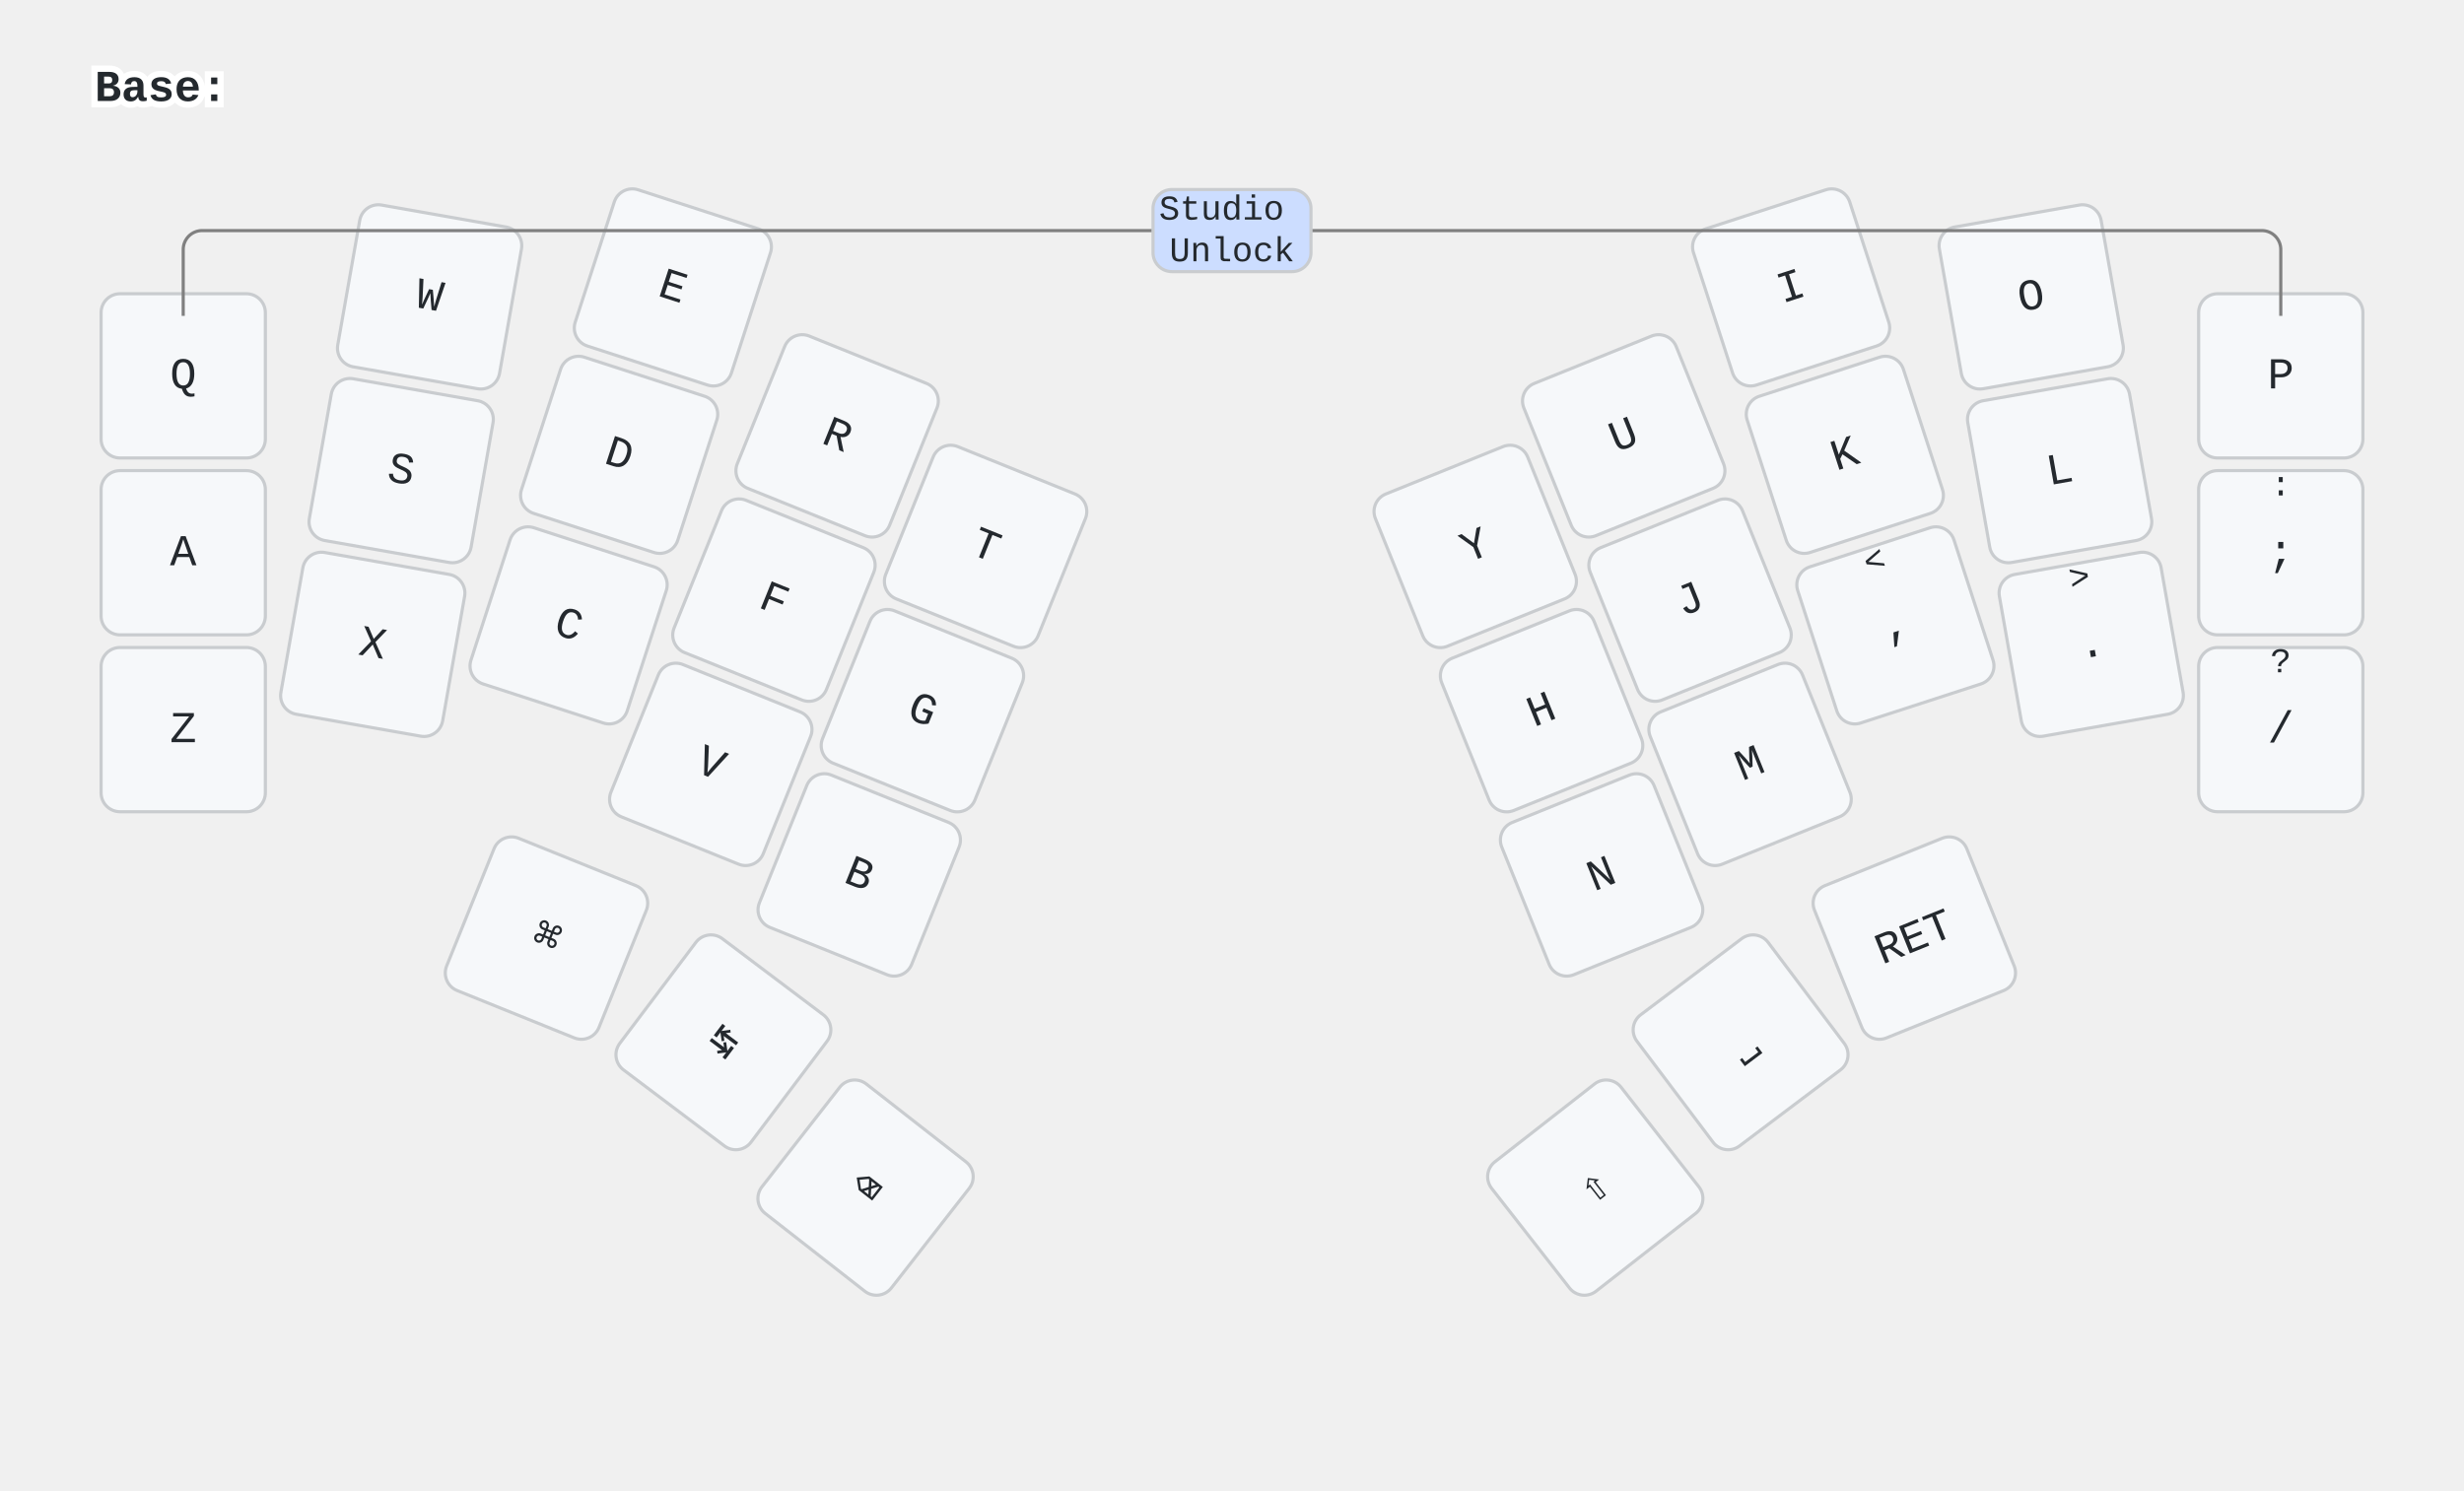
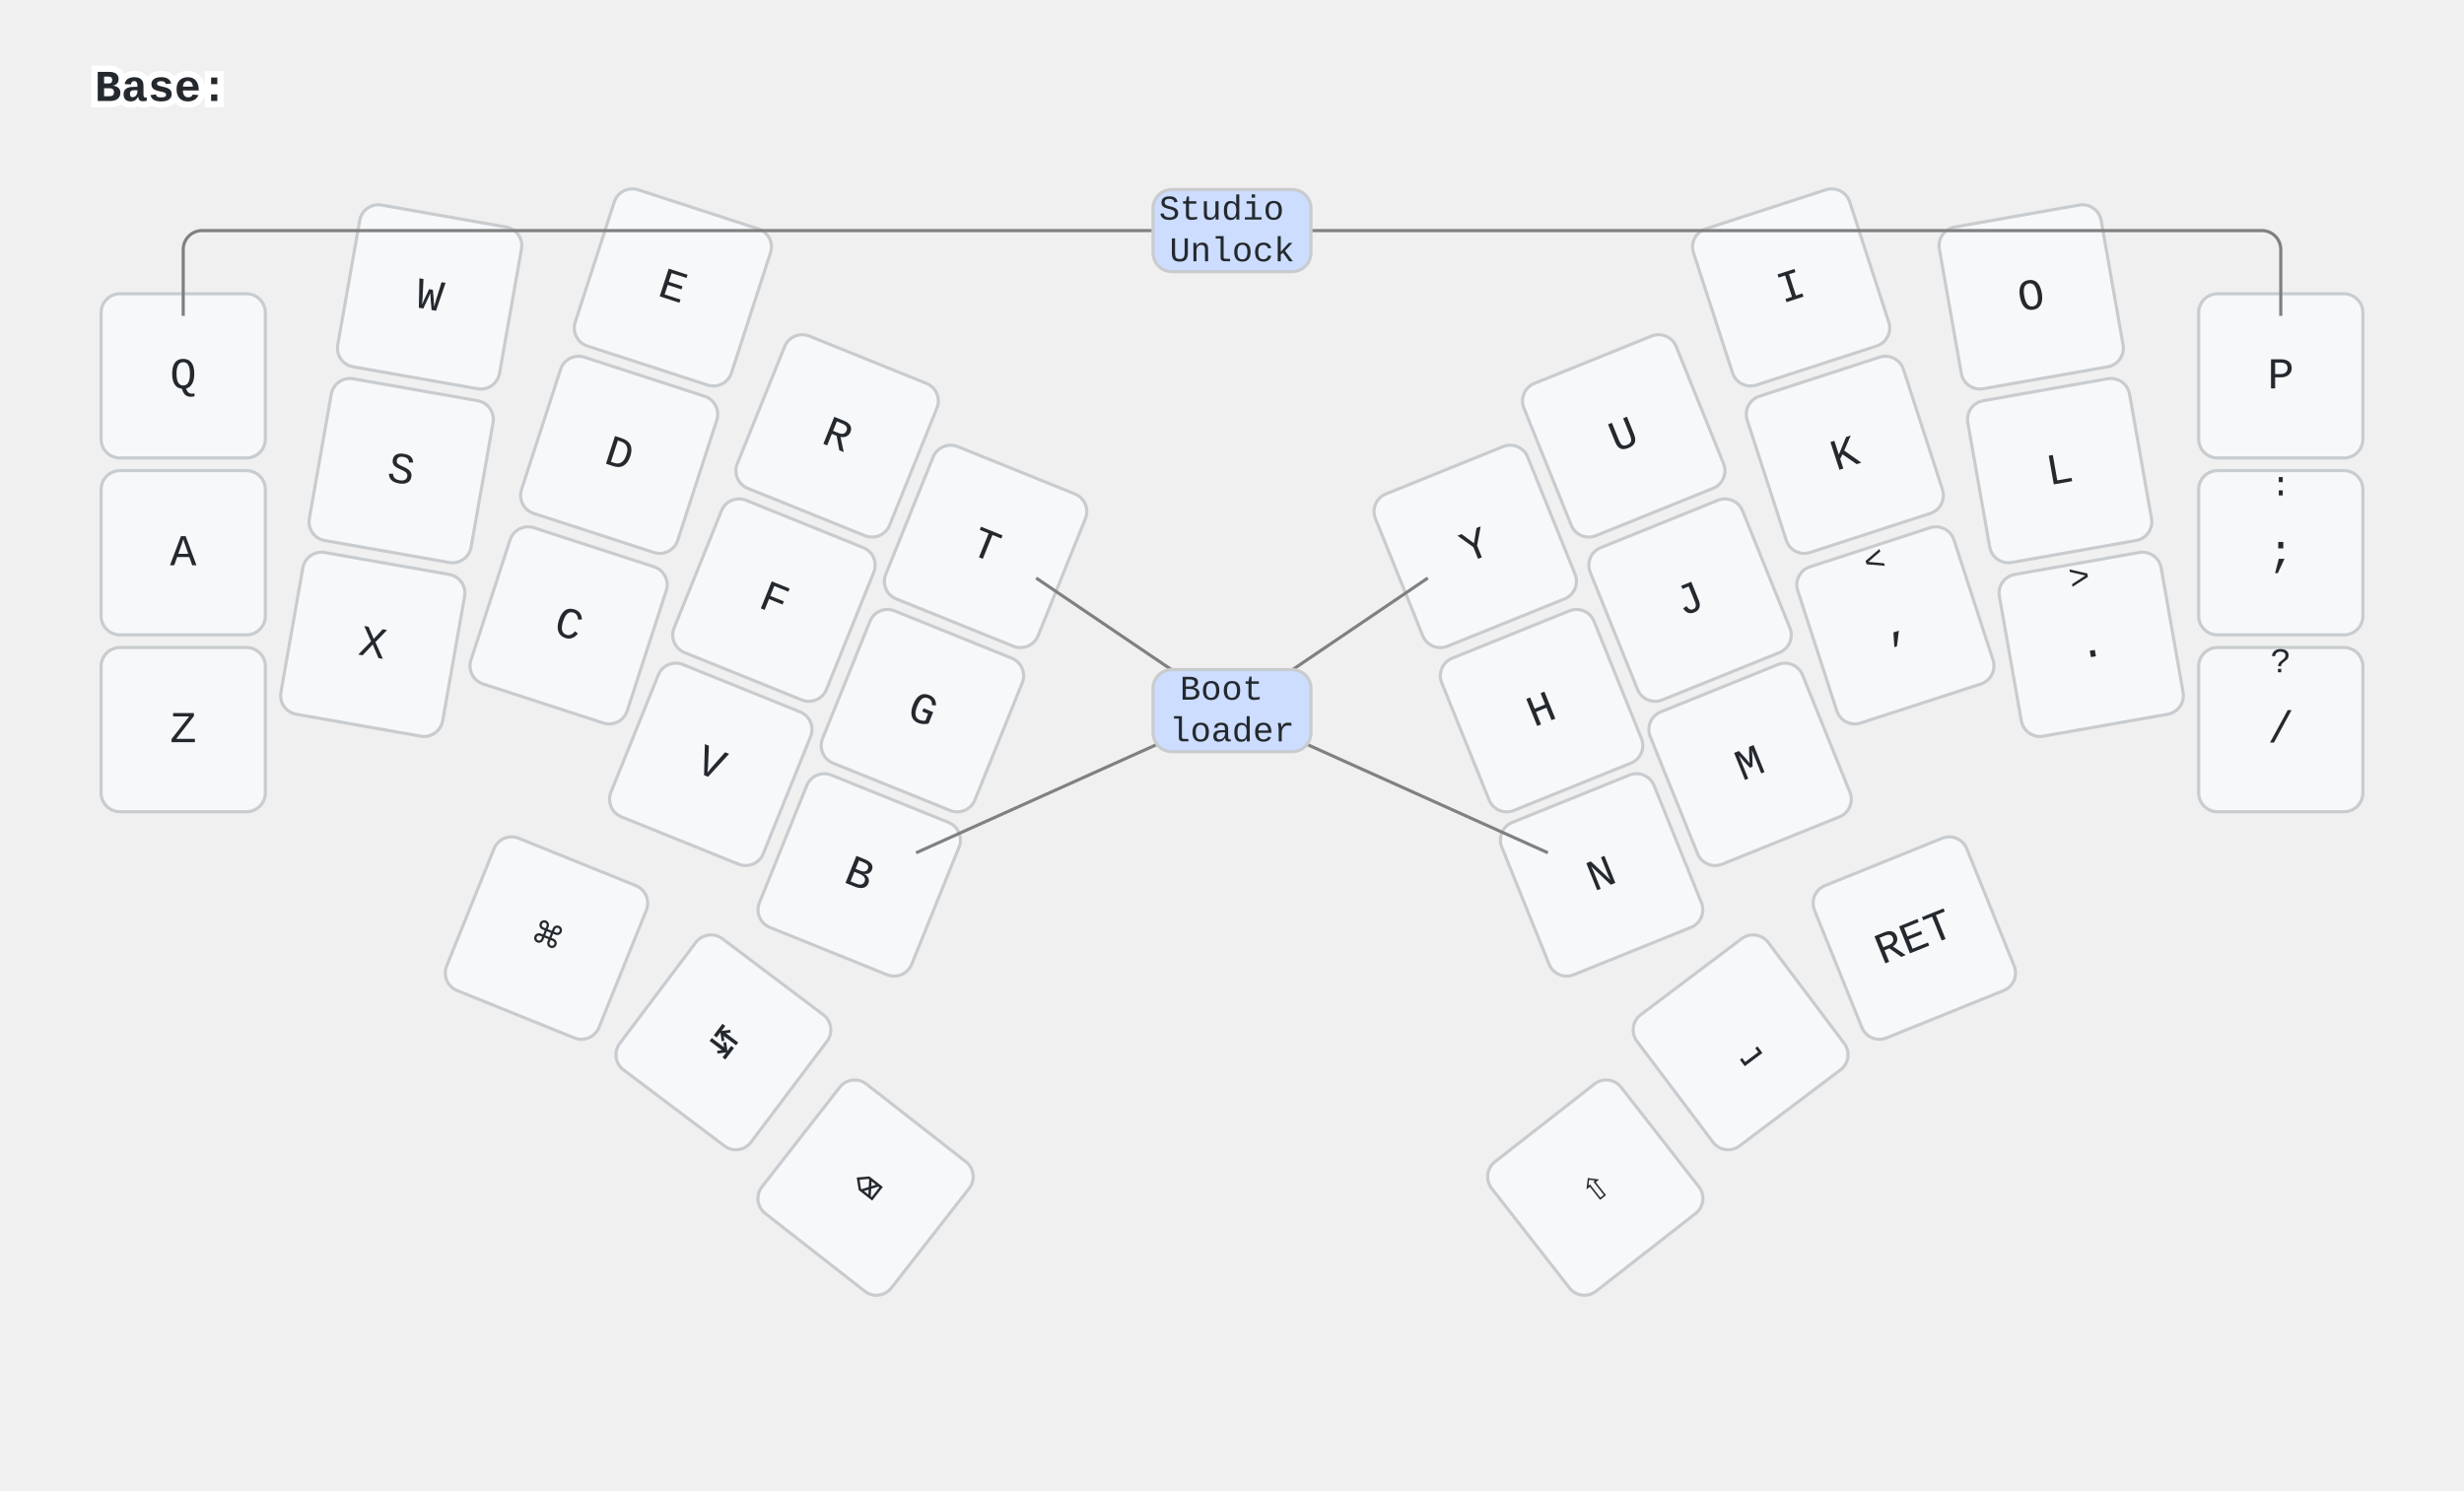
<svg xmlns="http://www.w3.org/2000/svg" width="780" height="472" viewBox="0 0 780 472" class="keymap">
  <style>/* inherit to force styles through use tags */
svg path {
    fill: inherit;
}

/* font and background color specifications */
svg.keymap {
    font-family: SFMono-Regular,Consolas,Liberation Mono,Menlo,monospace;
    font-size: 14px;
    font-kerning: normal;
    text-rendering: optimizeLegibility;
    fill: #24292e;
}

/* default key styling */
rect.key {
    fill: #f6f8fa;
}

rect.key, rect.combo {
    stroke: #c9cccf;
    stroke-width: 1;
}

/* default key side styling, only used is draw_key_sides is set */
rect.side {
    filter: brightness(90%);
}

/* color accent for combo boxes */
rect.combo, rect.combo-separate {
    fill: #cdf;
}

/* color accent for held keys */
rect.held, rect.combo.held {
    fill: #fdd;
}

/* color accent for ghost (optional) keys */
rect.ghost, rect.combo.ghost {
    stroke-dasharray: 4, 4;
    stroke-width: 2;
}

text {
    text-anchor: middle;
    dominant-baseline: middle;
}

/* styling for layer labels */
text.label {
    font-weight: bold;
    text-anchor: start;
    stroke: white;
    stroke-width: 4;
    paint-order: stroke;
}

/* styling for optional footer */
text.footer {
    text-anchor: end;
    dominant-baseline: auto;
    stroke: white;
    stroke-width: 4;
    paint-order: stroke;
}

/* styling for combo tap, and key non-tap label text */
text.combo, text.hold, text.shifted, text.left, text.right {
    font-size: 11px;
}

text.hold {
    text-anchor: middle;
    dominant-baseline: auto;
}

text.shifted {
    text-anchor: middle;
    dominant-baseline: hanging;
}

text.left {
    text-anchor: start;
}

text.right {
    text-anchor: end;
}

text.layer-activator {
    text-decoration: underline;
}

/* styling for hold/shifted label text in combo box */
text.combo.hold, text.combo.shifted, text.combo.left, text.combo.right {
    font-size: 8px;
}

/* lighter symbol for transparent keys */
text.trans {
    fill: #7b7e81;
}

/* styling for combo dendrons */
path.combo {
    stroke-width: 1;
    stroke: gray;
    fill: none;
}

/* Start Tabler Icons Cleanup */
/* cannot use height/width with glyphs */
.icon-tabler &gt; path {
    fill: inherit;
    stroke: inherit;
    stroke-width: 2;
}
/* hide tabler's default box */
.icon-tabler &gt; path[stroke="none"][fill="none"] {
    visibility: hidden;
}
/* End Tabler Icons Cleanup */
</style>
  <g transform="translate(30, 0)" class="layer-Base">
    <text x="0" y="28" class="label" id="Base">Base:</text>
    <g transform="translate(0, 56)">
      <g transform="translate(28, 63)" class="key keypos-0">
        <rect rx="6" ry="6" x="-26" y="-26" width="52" height="52" class="key" />
        <text x="0" y="0" class="key tap">Q</text>
      </g>
      <g transform="translate(106, 38) rotate(10.0)" class="key keypos-1">
        <rect rx="6" ry="6" x="-26" y="-26" width="52" height="52" class="key" />
        <text x="0" y="0" class="key tap">W</text>
      </g>
      <g transform="translate(183, 35) rotate(18.0)" class="key keypos-2">
        <rect rx="6" ry="6" x="-26" y="-26" width="52" height="52" class="key" />
        <text x="0" y="0" class="key tap">E</text>
      </g>
      <g transform="translate(235, 82) rotate(22.0)" class="key keypos-3">
        <rect rx="6" ry="6" x="-26" y="-26" width="52" height="52" class="key" />
        <text x="0" y="0" class="key tap">R</text>
      </g>
      <g transform="translate(282, 117) rotate(22.0)" class="key keypos-4">
        <rect rx="6" ry="6" x="-26" y="-26" width="52" height="52" class="key" />
        <text x="0" y="0" class="key tap">T</text>
      </g>
      <g transform="translate(437, 117) rotate(-22.0)" class="key keypos-5">
        <rect rx="6" ry="6" x="-26" y="-26" width="52" height="52" class="key" />
        <text x="0" y="0" class="key tap">Y</text>
      </g>
      <g transform="translate(484, 82) rotate(-22.0)" class="key keypos-6">
        <rect rx="6" ry="6" x="-26" y="-26" width="52" height="52" class="key" />
        <text x="0" y="0" class="key tap">U</text>
      </g>
      <g transform="translate(537, 35) rotate(-18.0)" class="key keypos-7">
        <rect rx="6" ry="6" x="-26" y="-26" width="52" height="52" class="key" />
        <text x="0" y="0" class="key tap">I</text>
      </g>
      <g transform="translate(613, 38) rotate(-10.0)" class="key keypos-8">
        <rect rx="6" ry="6" x="-26" y="-26" width="52" height="52" class="key" />
        <text x="0" y="0" class="key tap">O</text>
      </g>
      <g transform="translate(692, 63)" class="key keypos-9">
        <rect rx="6" ry="6" x="-26" y="-26" width="52" height="52" class="key" />
        <text x="0" y="0" class="key tap">P</text>
      </g>
      <g transform="translate(28, 119)" class="key keypos-10">
        <rect rx="6" ry="6" x="-26" y="-26" width="52" height="52" class="key" />
        <text x="0" y="0" class="key tap">A</text>
      </g>
      <g transform="translate(97, 93) rotate(10.0)" class="key keypos-11">
        <rect rx="6" ry="6" x="-26" y="-26" width="52" height="52" class="key" />
        <text x="0" y="0" class="key tap">S</text>
      </g>
      <g transform="translate(166, 88) rotate(18.0)" class="key keypos-12">
        <rect rx="6" ry="6" x="-26" y="-26" width="52" height="52" class="key" />
        <text x="0" y="0" class="key tap">D</text>
      </g>
      <g transform="translate(215, 134) rotate(22.0)" class="key keypos-13">
        <rect rx="6" ry="6" x="-26" y="-26" width="52" height="52" class="key" />
        <text x="0" y="0" class="key tap">F</text>
      </g>
      <g transform="translate(262, 169) rotate(22.0)" class="key keypos-14">
        <rect rx="6" ry="6" x="-26" y="-26" width="52" height="52" class="key" />
        <text x="0" y="0" class="key tap">G</text>
      </g>
      <g transform="translate(458, 169) rotate(-22.0)" class="key keypos-15">
        <rect rx="6" ry="6" x="-26" y="-26" width="52" height="52" class="key" />
        <text x="0" y="0" class="key tap">H</text>
      </g>
      <g transform="translate(505, 134) rotate(-22.0)" class="key keypos-16">
        <rect rx="6" ry="6" x="-26" y="-26" width="52" height="52" class="key" />
        <text x="0" y="0" class="key tap">J</text>
      </g>
      <g transform="translate(554, 88) rotate(-18.0)" class="key keypos-17">
        <rect rx="6" ry="6" x="-26" y="-26" width="52" height="52" class="key" />
        <text x="0" y="0" class="key tap">K</text>
      </g>
      <g transform="translate(622, 93) rotate(-10.0)" class="key keypos-18">
        <rect rx="6" ry="6" x="-26" y="-26" width="52" height="52" class="key" />
        <text x="0" y="0" class="key tap">L</text>
      </g>
      <g transform="translate(692, 119)" class="key keypos-19">
        <rect rx="6" ry="6" x="-26" y="-26" width="52" height="52" class="key" />
        <text x="0" y="0" class="key tap">;</text>
        <text x="0" y="-24" class="key shifted">:</text>
      </g>
      <g transform="translate(28, 175)" class="key keypos-20">
        <rect rx="6" ry="6" x="-26" y="-26" width="52" height="52" class="key" />
        <text x="0" y="0" class="key tap">Z</text>
      </g>
      <g transform="translate(88, 148) rotate(10.0)" class="key keypos-21">
        <rect rx="6" ry="6" x="-26" y="-26" width="52" height="52" class="key" />
        <text x="0" y="0" class="key tap">X</text>
      </g>
      <g transform="translate(150, 142) rotate(18.0)" class="key keypos-22">
        <rect rx="6" ry="6" x="-26" y="-26" width="52" height="52" class="key" />
        <text x="0" y="0" class="key tap">C</text>
      </g>
      <g transform="translate(195, 186) rotate(22.0)" class="key keypos-23">
        <rect rx="6" ry="6" x="-26" y="-26" width="52" height="52" class="key" />
        <text x="0" y="0" class="key tap">V</text>
      </g>
      <g transform="translate(242, 221) rotate(22.0)" class="key keypos-24">
        <rect rx="6" ry="6" x="-26" y="-26" width="52" height="52" class="key" />
        <text x="0" y="0" class="key tap">B</text>
      </g>
      <g transform="translate(477, 221) rotate(-22.0)" class="key keypos-25">
        <rect rx="6" ry="6" x="-26" y="-26" width="52" height="52" class="key" />
        <text x="0" y="0" class="key tap">N</text>
      </g>
      <g transform="translate(524, 186) rotate(-22.0)" class="key keypos-26">
        <rect rx="6" ry="6" x="-26" y="-26" width="52" height="52" class="key" />
        <text x="0" y="0" class="key tap">M</text>
      </g>
      <g transform="translate(570, 142) rotate(-18.0)" class="key keypos-27">
        <rect rx="6" ry="6" x="-26" y="-26" width="52" height="52" class="key" />
        <text x="0" y="0" class="key tap">,</text>
        <text x="0" y="-24" class="key shifted">&lt;</text>
      </g>
      <g transform="translate(632, 148) rotate(-10.0)" class="key keypos-28">
        <rect rx="6" ry="6" x="-26" y="-26" width="52" height="52" class="key" />
        <text x="0" y="0" class="key tap">.</text>
        <text x="0" y="-24" class="key shifted">&gt;</text>
      </g>
      <g transform="translate(692, 175)" class="key keypos-29">
        <rect rx="6" ry="6" x="-26" y="-26" width="52" height="52" class="key" />
        <text x="0" y="0" class="key tap">/</text>
        <text x="0" y="-24" class="key shifted">?</text>
      </g>
      <g transform="translate(143, 241) rotate(22.0)" class="key keypos-30">
        <rect rx="6" ry="6" x="-26" y="-26" width="52" height="52" class="key" />
        <text x="0" y="0" class="key tap">⌘</text>
      </g>
      <g transform="translate(199, 274) rotate(37.0)" class="key keypos-31">
        <rect rx="6" ry="6" x="-26" y="-26" width="52" height="52" class="key" />
        <text x="0" y="0" class="key tap">↹</text>
      </g>
      <g transform="translate(244, 320) rotate(38.0)" class="key keypos-32">
        <rect rx="6" ry="6" x="-26" y="-26" width="52" height="52" class="key" />
        <text x="0" y="0" class="key tap">⌫</text>
      </g>
      <g transform="translate(475, 320) rotate(-38.0)" class="key keypos-33">
        <rect rx="6" ry="6" x="-26" y="-26" width="52" height="52" class="key" />
        <text x="0" y="0" class="key tap">⇧</text>
      </g>
      <g transform="translate(521, 274) rotate(-37.0)" class="key keypos-34">
        <rect rx="6" ry="6" x="-26" y="-26" width="52" height="52" class="key" />
        <text x="0" y="0" class="key tap">⎵</text>
      </g>
      <g transform="translate(576, 241) rotate(-22.0)" class="key keypos-35">
        <rect rx="6" ry="6" x="-26" y="-26" width="52" height="52" class="key" />
        <text x="0" y="0" class="key tap">RET</text>
      </g>
      <g class="combo combopos-0">
        <path d="M360,17 h-326 a6.0,6.0 0 0 0 -6.0,6.0 v21" class="combo" />
        <path d="M360,17 h326 a6.0,6.0 0 0 1 6.0,6.0 v21" class="combo" />
        <rect rx="6" ry="6" x="335" y="4" width="50" height="26" class="combo" />
        <text x="360" y="17" class="combo tap">
          <tspan x="360" dy="-0.6em">Studio</tspan>
          <tspan x="360" dy="1.2em">Unlock</tspan>
        </text>
      </g>
+       <g class="combo combopos-1">
+         <path d="M360,169 l-62,-42" class="combo" />
+         <path d="M360,169 l62,-42" class="combo" />
+         <path d="M360,169 l-100,45" class="combo" />
+         <path d="M360,169 l100,45" class="combo" />
+         <rect rx="6" ry="6" x="335" y="156" width="50" height="26" class="combo" />
+         <text x="360" y="169" class="combo tap">
+           <tspan x="360" dy="-0.6em">Boot</tspan>
+           <tspan x="360" dy="1.2em">loader</tspan>
+         </text>
+       </g>
    </g>
  </g>
</svg>
